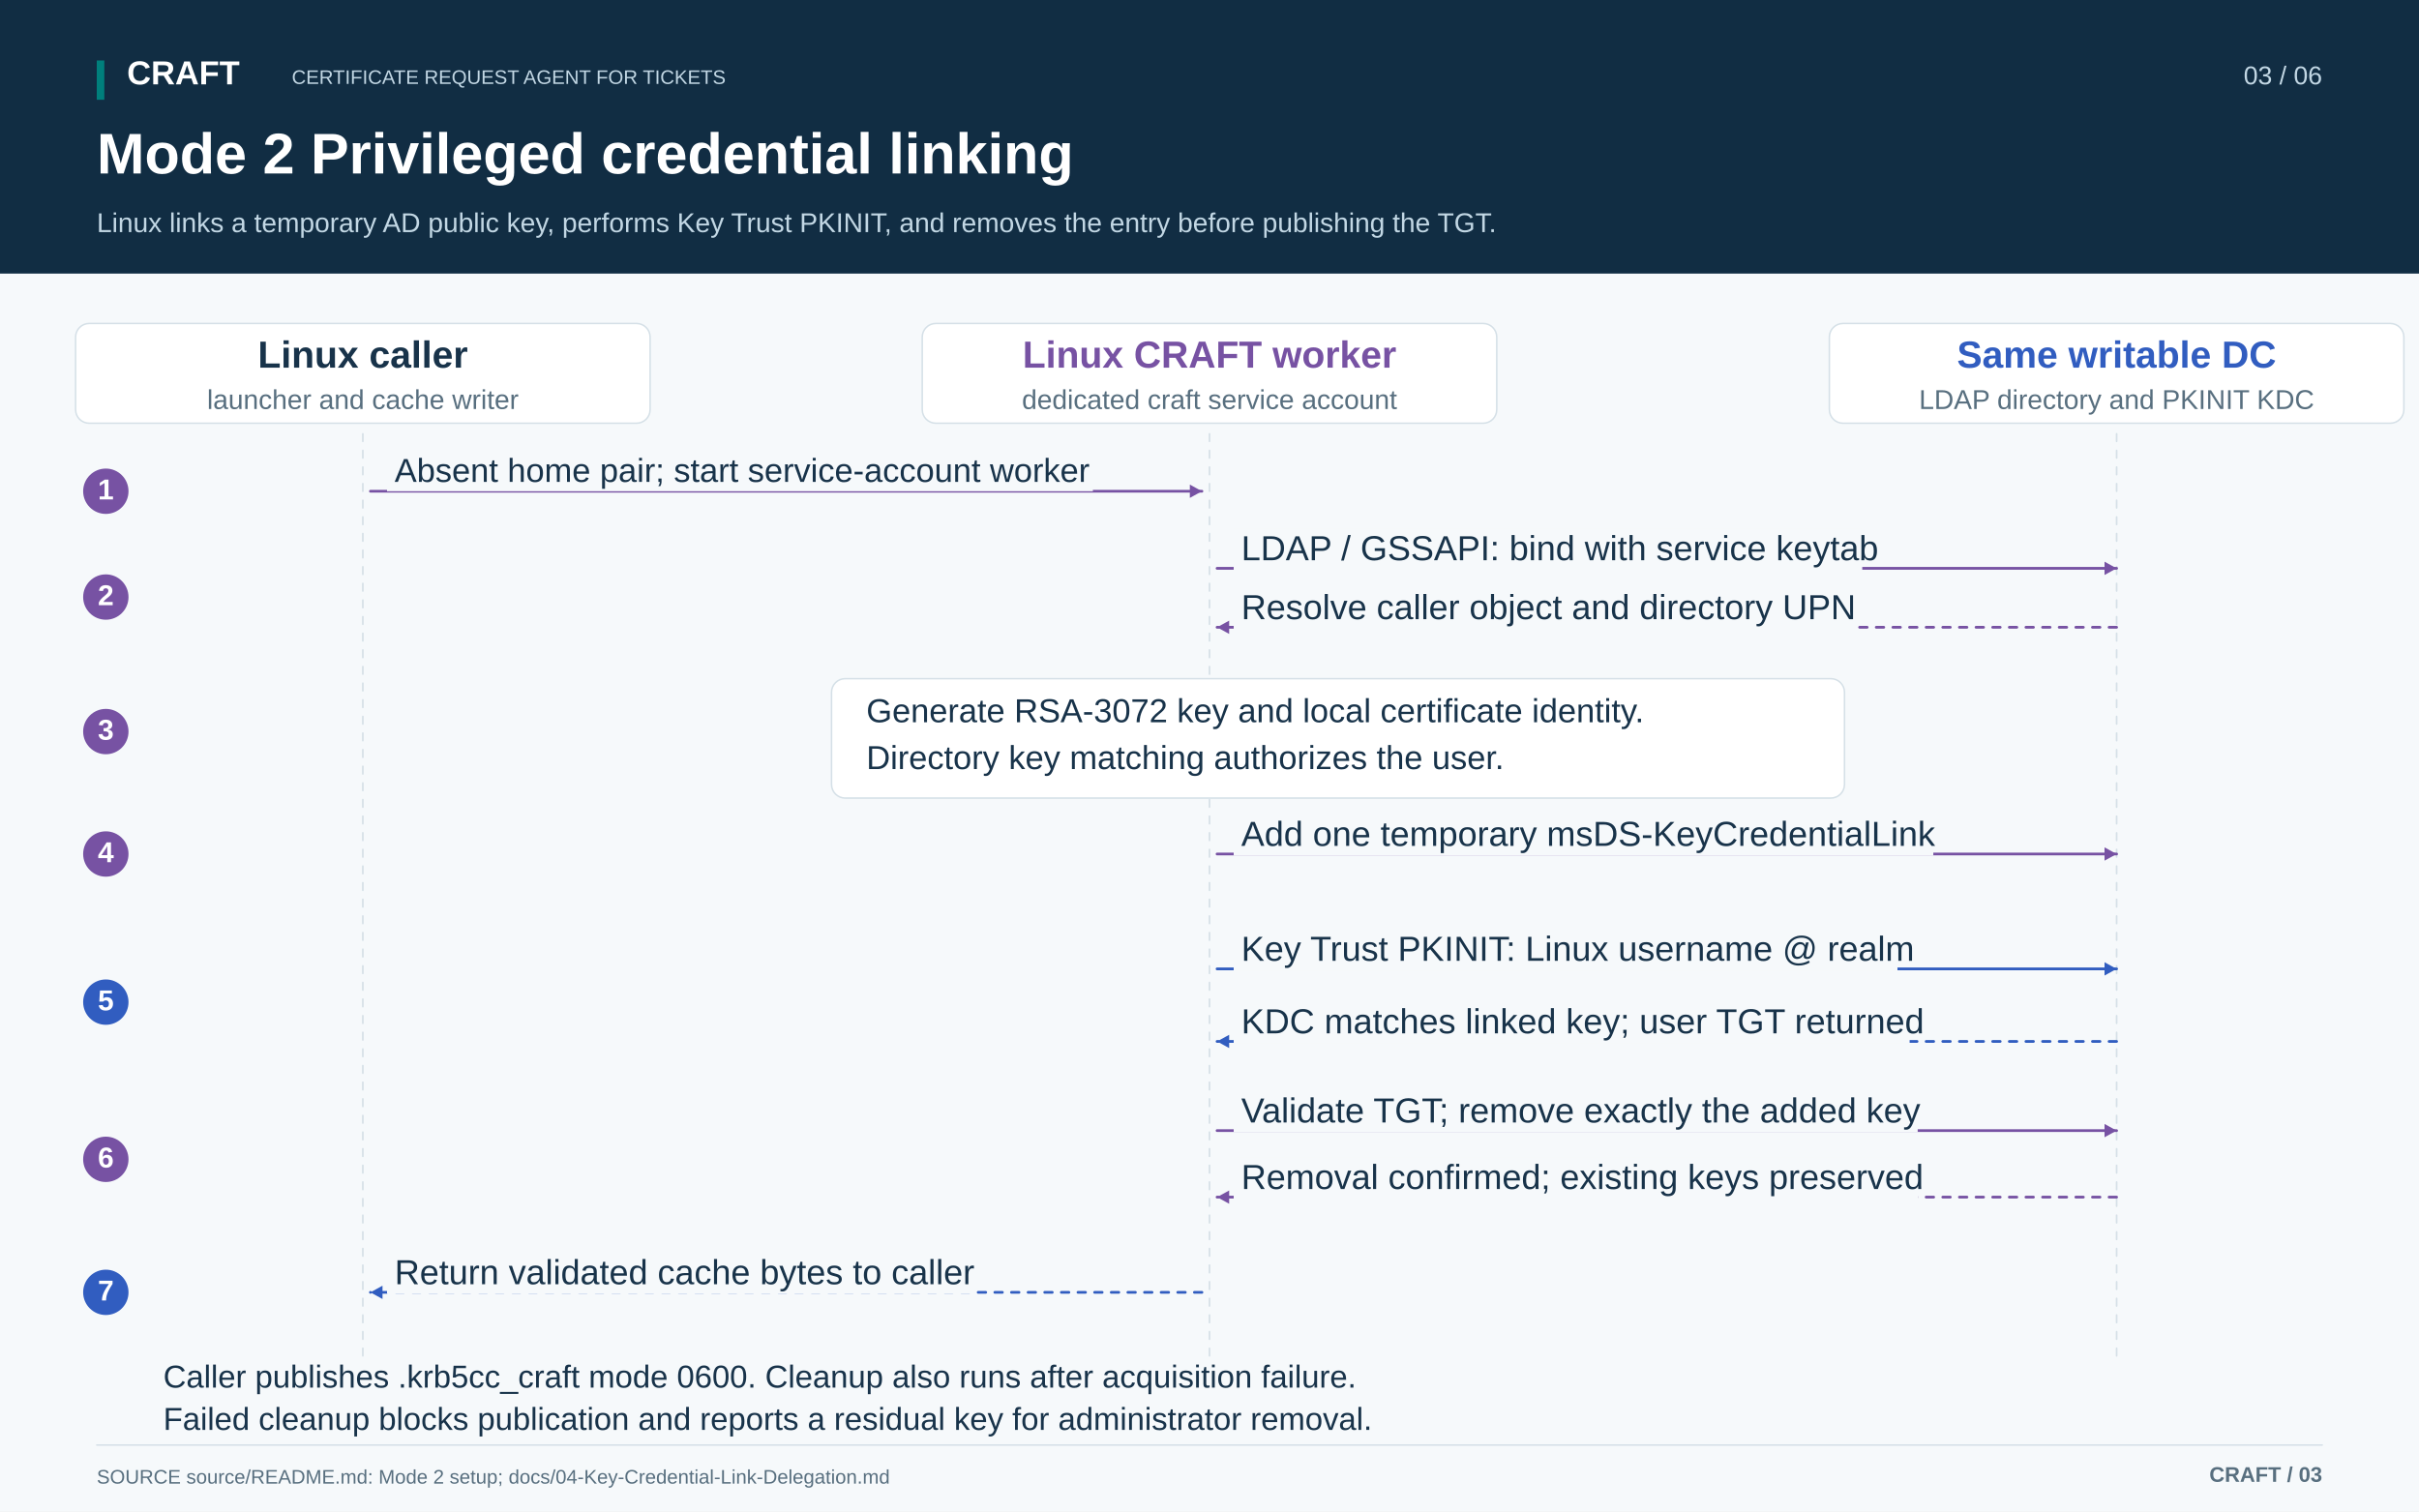
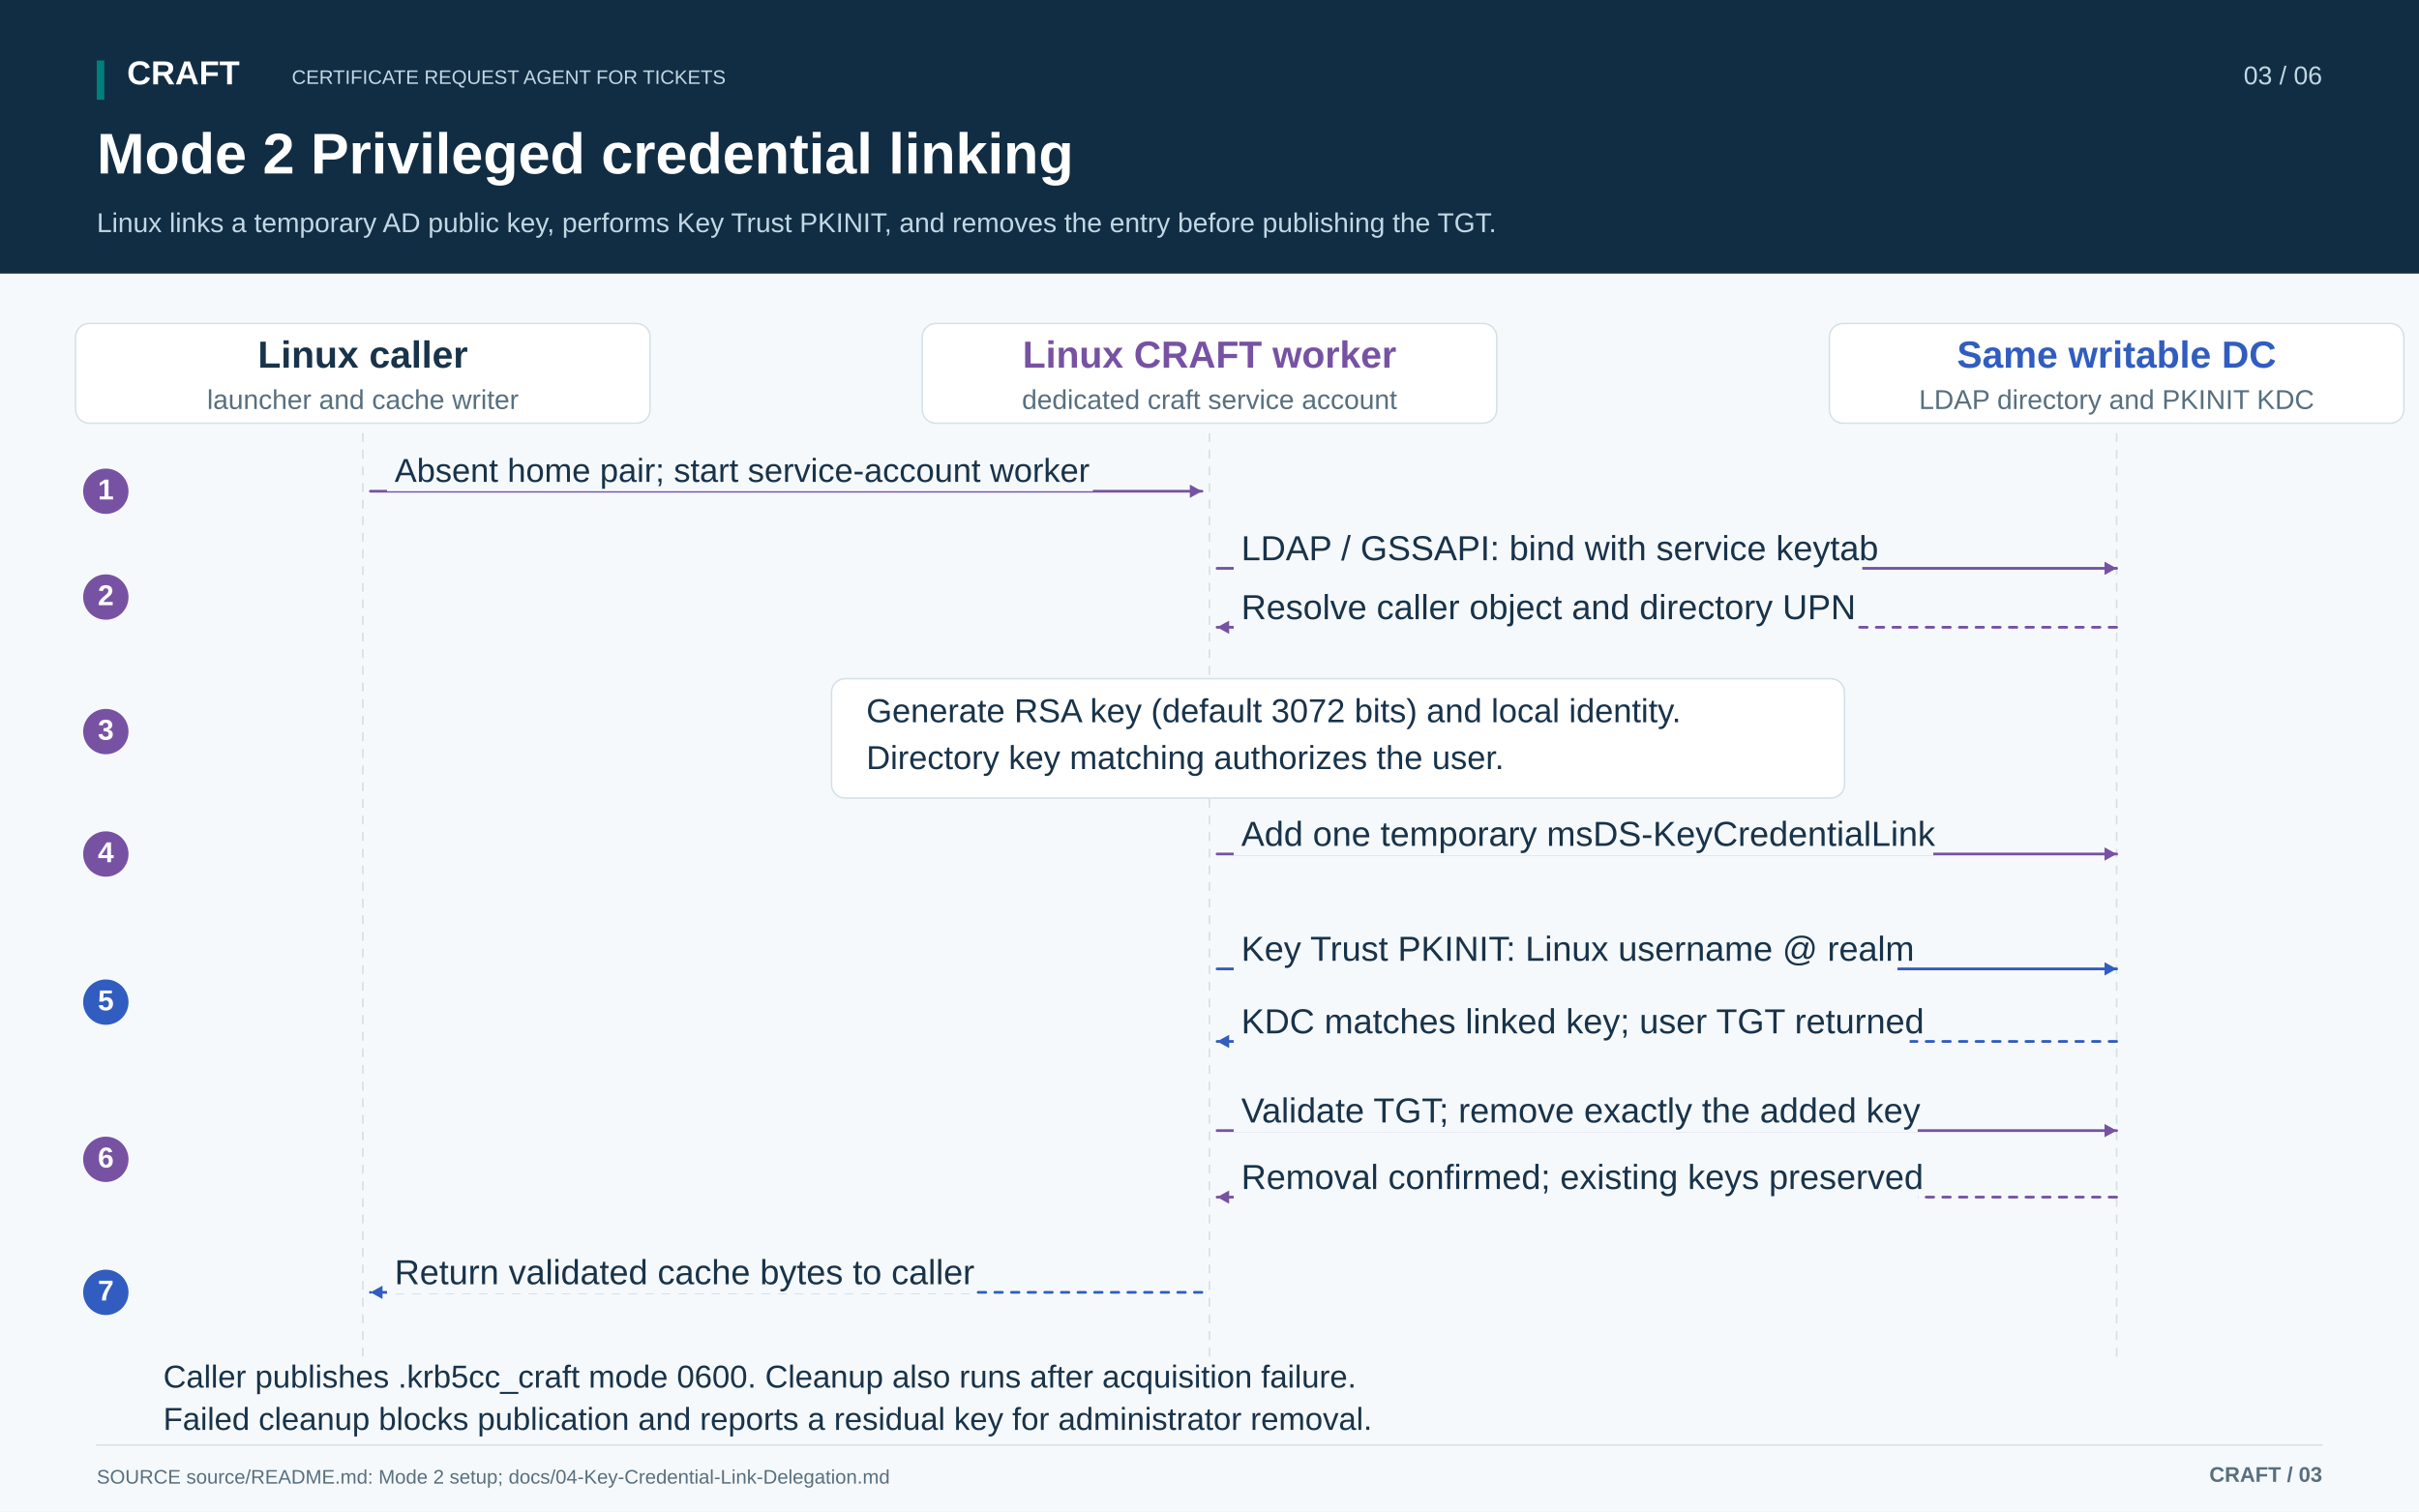
<svg xmlns="http://www.w3.org/2000/svg" width="1600" height="1000" viewBox="0 0 1600 1000" role="img" aria-labelledby="03-credential-linking-sequence-title 03-credential-linking-sequence-desc">
  <rect x="0" y="0" width="1600" height="1000" rx="0" fill="#F6F9FB" stroke="none" stroke-width="1" />
  <rect x="0" y="0" width="1600" height="181" rx="0" fill="#112D43" stroke="none" stroke-width="1" />
  <rect x="64" y="40" width="5" height="26" rx="0" fill="#007F7C" stroke="none" stroke-width="1" />
  <text x="84" y="55.82" font-size="22" font-family="'Segoe UI', Arial, sans-serif" fill="#FFFFFF" font-weight="600" text-anchor="start">CRAFT</text>
  <text x="193" y="55.53" font-size="13" font-family="'Segoe UI', Arial, sans-serif" fill="#C2D7E4" font-weight="400" text-anchor="start">CERTIFICATE REQUEST AGENT FOR TICKETS</text>
  <text x="1536" y="55.77" font-size="17" font-family="'Segoe UI', Arial, sans-serif" fill="#C2D7E4" font-weight="400" text-anchor="end">03 / 06</text>
  <text x="64" y="114.78" font-size="38" font-family="'Segoe UI', Arial, sans-serif" fill="#FFFFFF" font-weight="600" text-anchor="start">Mode 2  Privileged credential linking</text>
  <text x="64" y="153.58" font-size="18" font-family="'Segoe UI', Arial, sans-serif" fill="#C2D7E4" font-weight="400" text-anchor="start">Linux links a temporary AD public key, performs Key Trust PKINIT, and removes the entry before publishing the TGT.</text>
  <rect x="50" y="214" width="380" height="66" rx="9" fill="#FFFFFF" stroke="#D5E0E7" stroke-width="1" />
  <text x="240" y="243.25" font-size="25" font-family="'Segoe UI', Arial, sans-serif" fill="#18334A" font-weight="600" text-anchor="middle">Linux caller</text>
  <text x="240" y="270.58" font-size="18" font-family="'Segoe UI', Arial, sans-serif" fill="#586F7F" font-weight="400" text-anchor="middle">launcher and cache writer</text>
  <polyline points="240,287 240,899" fill="none" stroke="#D5E0E7" stroke-width="1.1" stroke-linecap="round" stroke-linejoin="round" stroke-dasharray="5 6" />
  <rect x="610" y="214" width="380" height="66" rx="9" fill="#FFFFFF" stroke="#D5E0E7" stroke-width="1" />
  <text x="800" y="243.25" font-size="25" font-family="'Segoe UI', Arial, sans-serif" fill="#7752A3" font-weight="600" text-anchor="middle">Linux CRAFT worker</text>
  <text x="800" y="270.58" font-size="18" font-family="'Segoe UI', Arial, sans-serif" fill="#586F7F" font-weight="400" text-anchor="middle">dedicated craft service account</text>
  <polyline points="800,287 800,899" fill="none" stroke="#D5E0E7" stroke-width="1.1" stroke-linecap="round" stroke-linejoin="round" stroke-dasharray="5 6" />
  <rect x="1210" y="214" width="380" height="66" rx="9" fill="#FFFFFF" stroke="#D5E0E7" stroke-width="1" />
  <text x="1400" y="243.25" font-size="25" font-family="'Segoe UI', Arial, sans-serif" fill="#315DC0" font-weight="600" text-anchor="middle">Same writable DC</text>
  <text x="1400" y="270.58" font-size="18" font-family="'Segoe UI', Arial, sans-serif" fill="#586F7F" font-weight="400" text-anchor="middle">LDAP directory and PKINIT KDC</text>
  <polyline points="1400,287 1400,899" fill="none" stroke="#D5E0E7" stroke-width="1.1" stroke-linecap="round" stroke-linejoin="round" stroke-dasharray="5 6" />
  <circle cx="70" cy="325" r="15" fill="#7752A3" stroke="none" stroke-width="1" />
  <text x="70" y="330.39" font-size="19" font-family="'Segoe UI', Arial, sans-serif" fill="#FFFFFF" font-weight="600" text-anchor="middle">1</text>
  <polyline points="245,325 795,325" fill="none" stroke="#7752A3" stroke-width="1.8" stroke-linecap="round" stroke-linejoin="round" />
  <polygon points="795,325 787.0,320.6 787.0,329.4" fill="#7752A3" />
  <rect x="256" y="299" width="466.865" height="26" rx="0" fill="#F6F9FB" stroke="none" stroke-width="1" />
  <text x="261" y="318.82" font-size="22" font-family="'Segoe UI', Arial, sans-serif" fill="#18334A" font-weight="400" text-anchor="start">Absent home pair; start service-account worker</text>
  <circle cx="70" cy="395" r="15" fill="#7752A3" stroke="none" stroke-width="1" />
  <text x="70" y="400.39" font-size="19" font-family="'Segoe UI', Arial, sans-serif" fill="#FFFFFF" font-weight="600" text-anchor="middle">2</text>
  <polyline points="805,376 1400,376" fill="none" stroke="#7752A3" stroke-width="1.8" stroke-linecap="round" stroke-linejoin="round" />
  <polygon points="1400,376 1392.0,371.6 1392.0,380.4" fill="#7752A3" />
  <rect x="816" y="350" width="415.757" height="27" rx="0" fill="#F6F9FB" stroke="none" stroke-width="1" />
  <text x="821" y="370.63" font-size="23" font-family="'Segoe UI', Arial, sans-serif" fill="#18334A" font-weight="400" text-anchor="start">LDAP / GSSAPI: bind with service keytab</text>
  <polyline points="1400,415 805,415" fill="none" stroke="#7752A3" stroke-width="1.8" stroke-linecap="round" stroke-linejoin="round" stroke-dasharray="5 6" />
  <polygon points="805,415 813.0,419.4 813.0,410.6" fill="#7752A3" />
  <rect x="816" y="389" width="409.951" height="27" rx="0" fill="#F6F9FB" stroke="none" stroke-width="1" />
  <text x="821" y="409.63" font-size="23" font-family="'Segoe UI', Arial, sans-serif" fill="#18334A" font-weight="400" text-anchor="start">Resolve caller object and directory UPN</text>
  <circle cx="70" cy="484" r="15" fill="#7752A3" stroke="none" stroke-width="1" />
  <text x="70" y="489.39" font-size="19" font-family="'Segoe UI', Arial, sans-serif" fill="#FFFFFF" font-weight="600" text-anchor="middle">3</text>
  <rect x="550" y="449" width="670" height="79" rx="9" fill="#FFFFFF" stroke="#D5E0E7" stroke-width="1" />
-   <text x="573" y="477.82" font-size="22" font-family="'Segoe UI', Arial, sans-serif" fill="#18334A" font-weight="400" text-anchor="start">Generate RSA-3072 key and local certificate identity.</text>
+   <text x="573" y="477.82" font-size="22" font-family="'Segoe UI', Arial, sans-serif" fill="#18334A" font-weight="400" text-anchor="start">Generate RSA key (default 3072 bits) and local identity.</text>
  <text x="573" y="508.82" font-size="22" font-family="'Segoe UI', Arial, sans-serif" fill="#18334A" font-weight="400" text-anchor="start">Directory key matching authorizes the user.</text>
  <circle cx="70" cy="565" r="15" fill="#7752A3" stroke="none" stroke-width="1" />
  <text x="70" y="570.39" font-size="19" font-family="'Segoe UI', Arial, sans-serif" fill="#FFFFFF" font-weight="600" text-anchor="middle">4</text>
  <polyline points="805,565 1400,565" fill="none" stroke="#7752A3" stroke-width="1.8" stroke-linecap="round" stroke-linejoin="round" />
  <polygon points="1400,565 1392.0,560.6 1392.0,569.4" fill="#7752A3" />
  <rect x="816" y="539" width="462.745" height="27" rx="0" fill="#F6F9FB" stroke="none" stroke-width="1" />
  <text x="821" y="559.63" font-size="23" font-family="'Segoe UI', Arial, sans-serif" fill="#18334A" font-weight="400" text-anchor="start">Add one temporary msDS-KeyCredentialLink</text>
  <circle cx="70" cy="663" r="15" fill="#315DC0" stroke="none" stroke-width="1" />
  <text x="70" y="668.39" font-size="19" font-family="'Segoe UI', Arial, sans-serif" fill="#FFFFFF" font-weight="600" text-anchor="middle">5</text>
  <polyline points="805,641 1400,641" fill="none" stroke="#315DC0" stroke-width="1.8" stroke-linecap="round" stroke-linejoin="round" />
  <polygon points="1400,641 1392.0,636.6 1392.0,645.4" fill="#315DC0" />
  <rect x="816" y="615" width="439.038" height="27" rx="0" fill="#F6F9FB" stroke="none" stroke-width="1" />
  <text x="821" y="635.63" font-size="23" font-family="'Segoe UI', Arial, sans-serif" fill="#18334A" font-weight="400" text-anchor="start">Key Trust PKINIT: Linux username @ realm</text>
  <polyline points="1400,689 805,689" fill="none" stroke="#315DC0" stroke-width="1.8" stroke-linecap="round" stroke-linejoin="round" stroke-dasharray="5 6" />
  <polygon points="805,689 813.0,693.4 813.0,684.6" fill="#315DC0" />
  <rect x="816" y="663" width="447.079" height="27" rx="0" fill="#F6F9FB" stroke="none" stroke-width="1" />
  <text x="821" y="683.63" font-size="23" font-family="'Segoe UI', Arial, sans-serif" fill="#18334A" font-weight="400" text-anchor="start">KDC matches linked key; user TGT returned</text>
  <circle cx="70" cy="767" r="15" fill="#7752A3" stroke="none" stroke-width="1" />
  <text x="70" y="772.39" font-size="19" font-family="'Segoe UI', Arial, sans-serif" fill="#FFFFFF" font-weight="600" text-anchor="middle">6</text>
  <polyline points="805,748 1400,748" fill="none" stroke="#7752A3" stroke-width="1.8" stroke-linecap="round" stroke-linejoin="round" />
  <polygon points="1400,748 1392.0,743.6 1392.0,752.4" fill="#7752A3" />
  <rect x="816" y="722" width="452.413" height="27" rx="0" fill="#F6F9FB" stroke="none" stroke-width="1" />
  <text x="821" y="742.63" font-size="23" font-family="'Segoe UI', Arial, sans-serif" fill="#18334A" font-weight="400" text-anchor="start">Validate TGT; remove exactly the added key</text>
  <polyline points="1400,792 805,792" fill="none" stroke="#7752A3" stroke-width="1.8" stroke-linecap="round" stroke-linejoin="round" stroke-dasharray="5 6" />
  <polygon points="805,792 813.0,796.4 813.0,787.6" fill="#7752A3" />
  <rect x="816" y="766" width="452.918" height="27" rx="0" fill="#F6F9FB" stroke="none" stroke-width="1" />
  <text x="821" y="786.63" font-size="23" font-family="'Segoe UI', Arial, sans-serif" fill="#18334A" font-weight="400" text-anchor="start">Removal confirmed; existing keys preserved</text>
  <circle cx="70" cy="855" r="15" fill="#315DC0" stroke="none" stroke-width="1" />
  <text x="70" y="860.39" font-size="19" font-family="'Segoe UI', Arial, sans-serif" fill="#FFFFFF" font-weight="600" text-anchor="middle">7</text>
  <polyline points="795,855 245,855" fill="none" stroke="#315DC0" stroke-width="1.8" stroke-linecap="round" stroke-linejoin="round" stroke-dasharray="5 6" />
  <polygon points="245,855 253.0,859.4 253.0,850.6" fill="#315DC0" />
  <rect x="256" y="829" width="388.568" height="27" rx="0" fill="#F6F9FB" stroke="none" stroke-width="1" />
  <text x="261" y="849.63" font-size="23" font-family="'Segoe UI', Arial, sans-serif" fill="#18334A" font-weight="400" text-anchor="start">Return validated cache bytes to caller</text>
  <text x="108" y="918.01" font-size="21" font-family="'Segoe UI', Arial, sans-serif" fill="#18334A" font-weight="400" text-anchor="start">Caller publishes .krb5cc_craft mode 0600. Cleanup also runs after acquisition failure.</text>
  <text x="108" y="946.01" font-size="21" font-family="'Segoe UI', Arial, sans-serif" fill="#18334A" font-weight="400" text-anchor="start">Failed cleanup blocks publication and reports a residual key for administrator removal.</text>
  <polyline points="64,956 1536,956" fill="none" stroke="#D5E0E7" stroke-width="1" stroke-linecap="round" stroke-linejoin="round" />
  <text x="64" y="981.53" font-size="13" font-family="'Segoe UI', Arial, sans-serif" fill="#586F7F" font-weight="400" text-anchor="start">SOURCE  source/README.md: Mode 2 setup; docs/04-Key-Credential-Link-Delegation.md</text>
  <text x="1536" y="980.34" font-size="14" font-family="'Segoe UI', Arial, sans-serif" fill="#586F7F" font-weight="600" text-anchor="end">CRAFT  /  03</text>
</svg>
